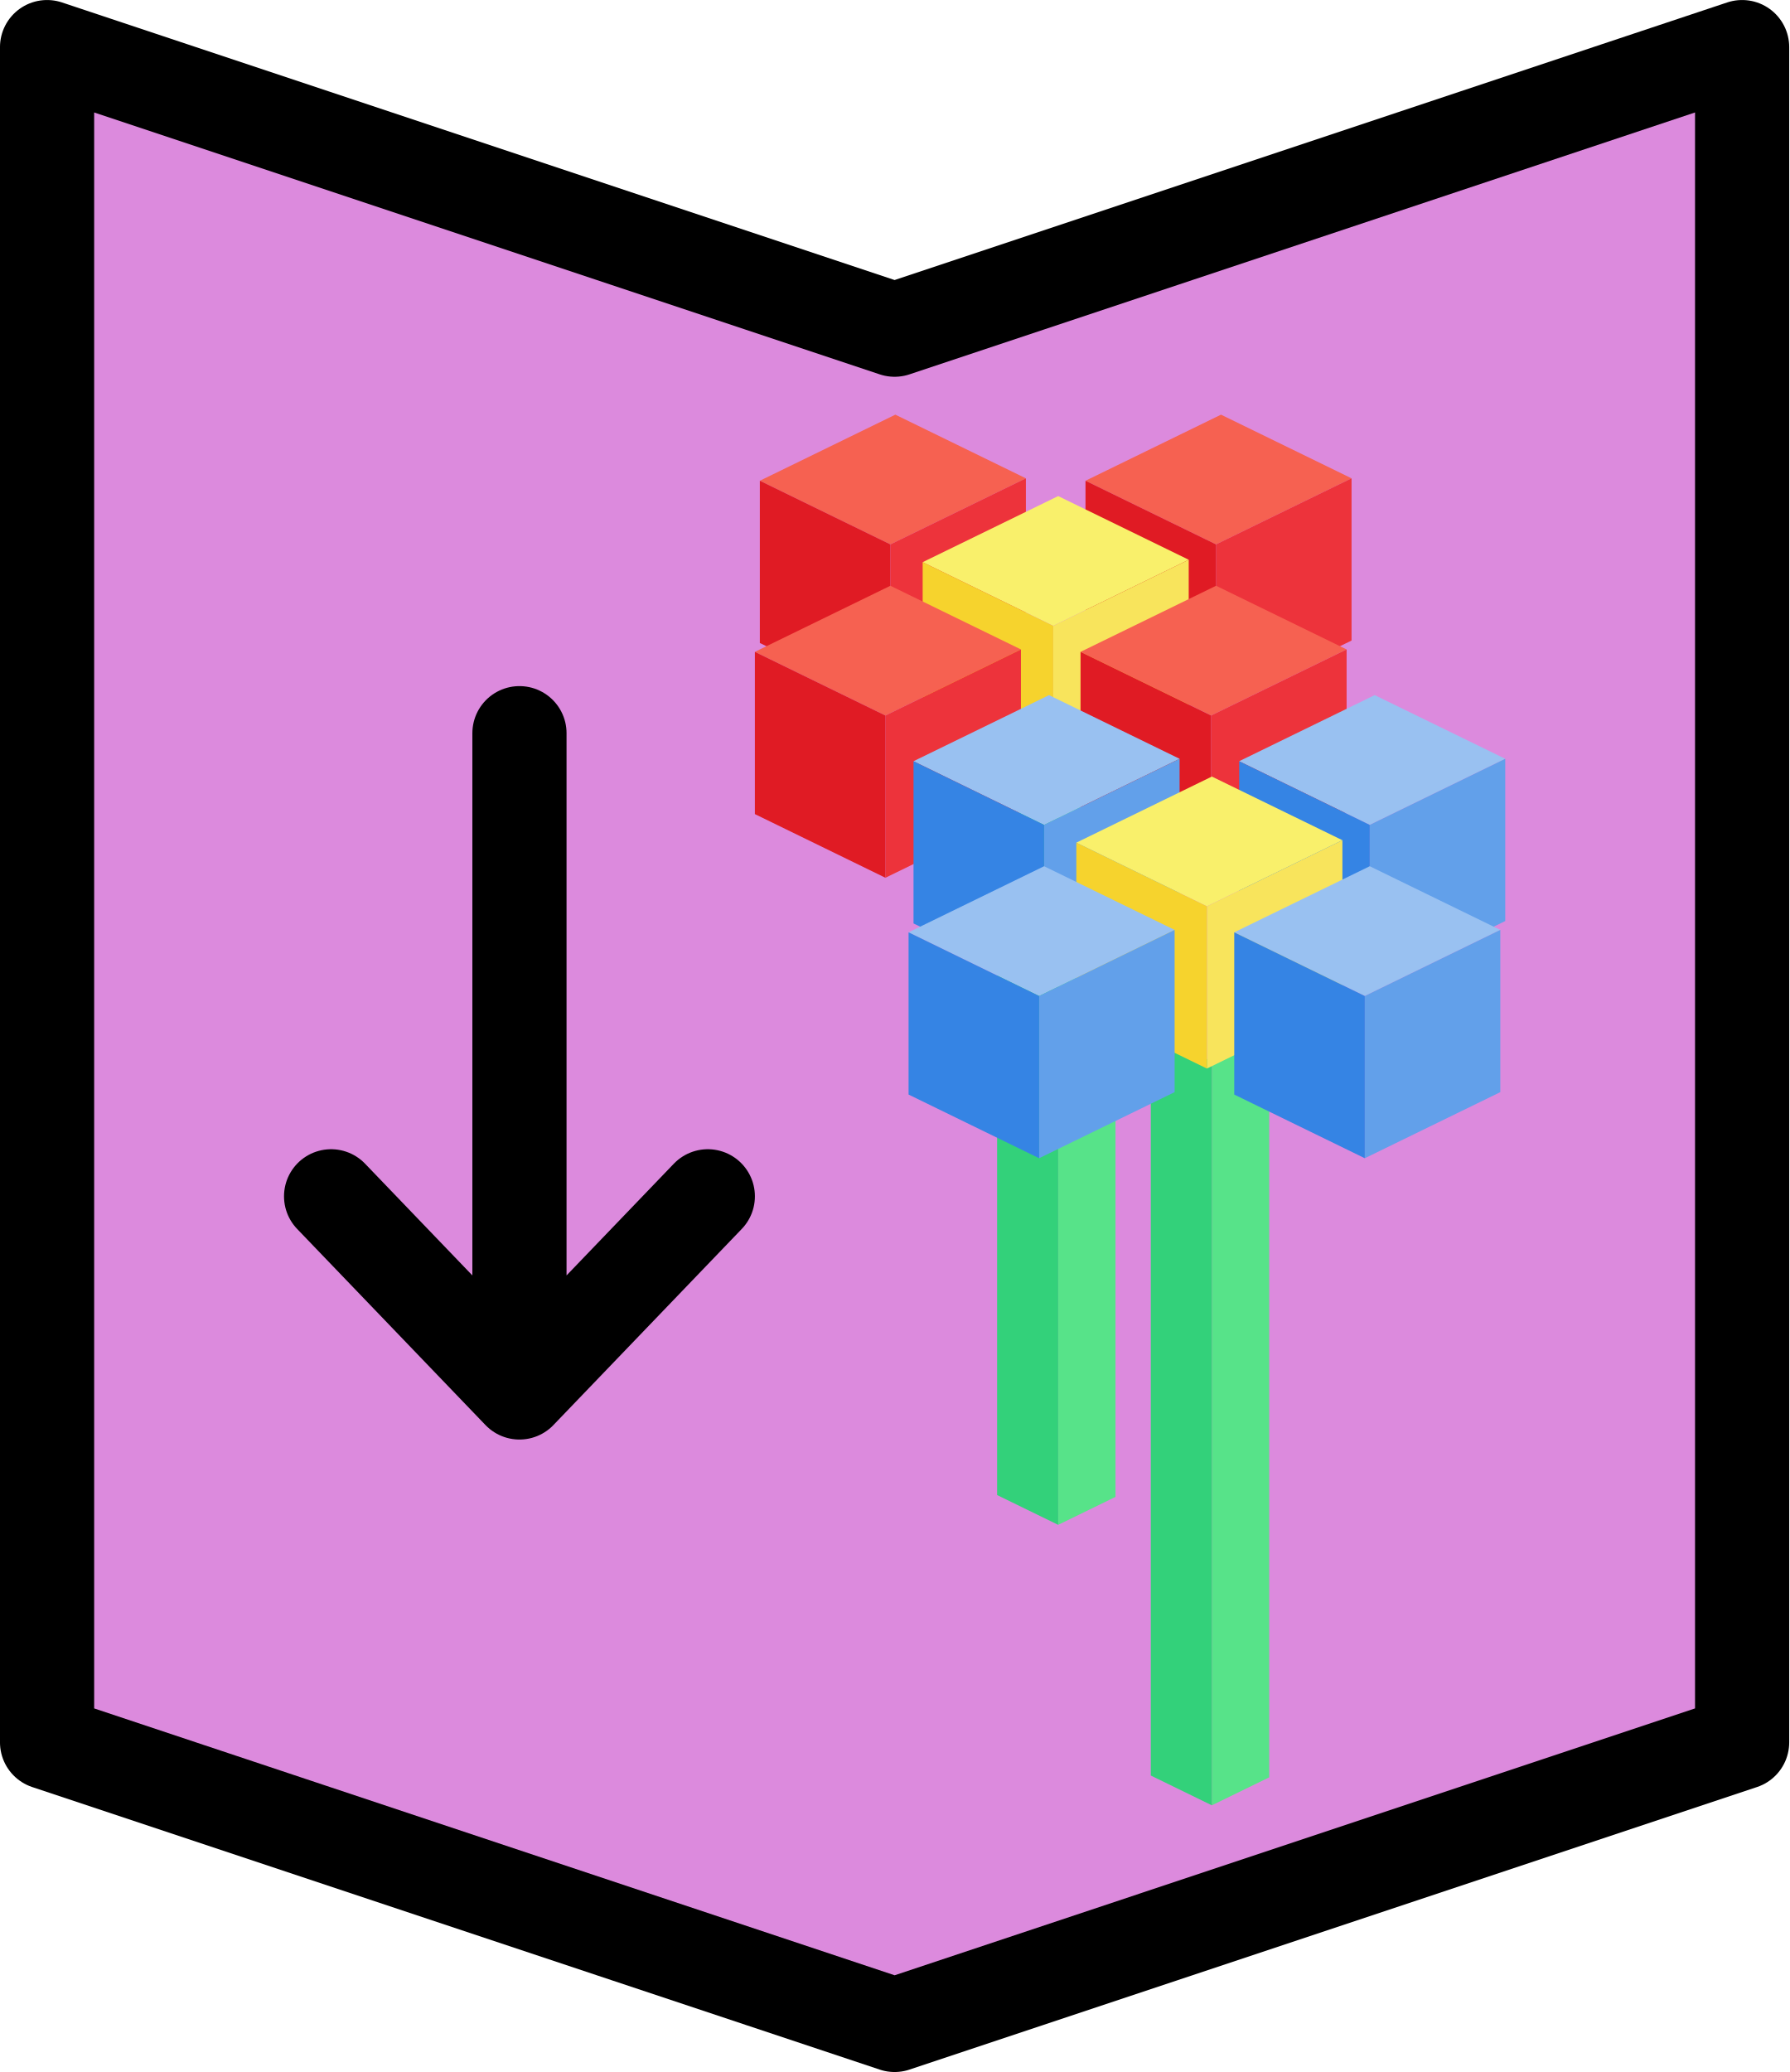
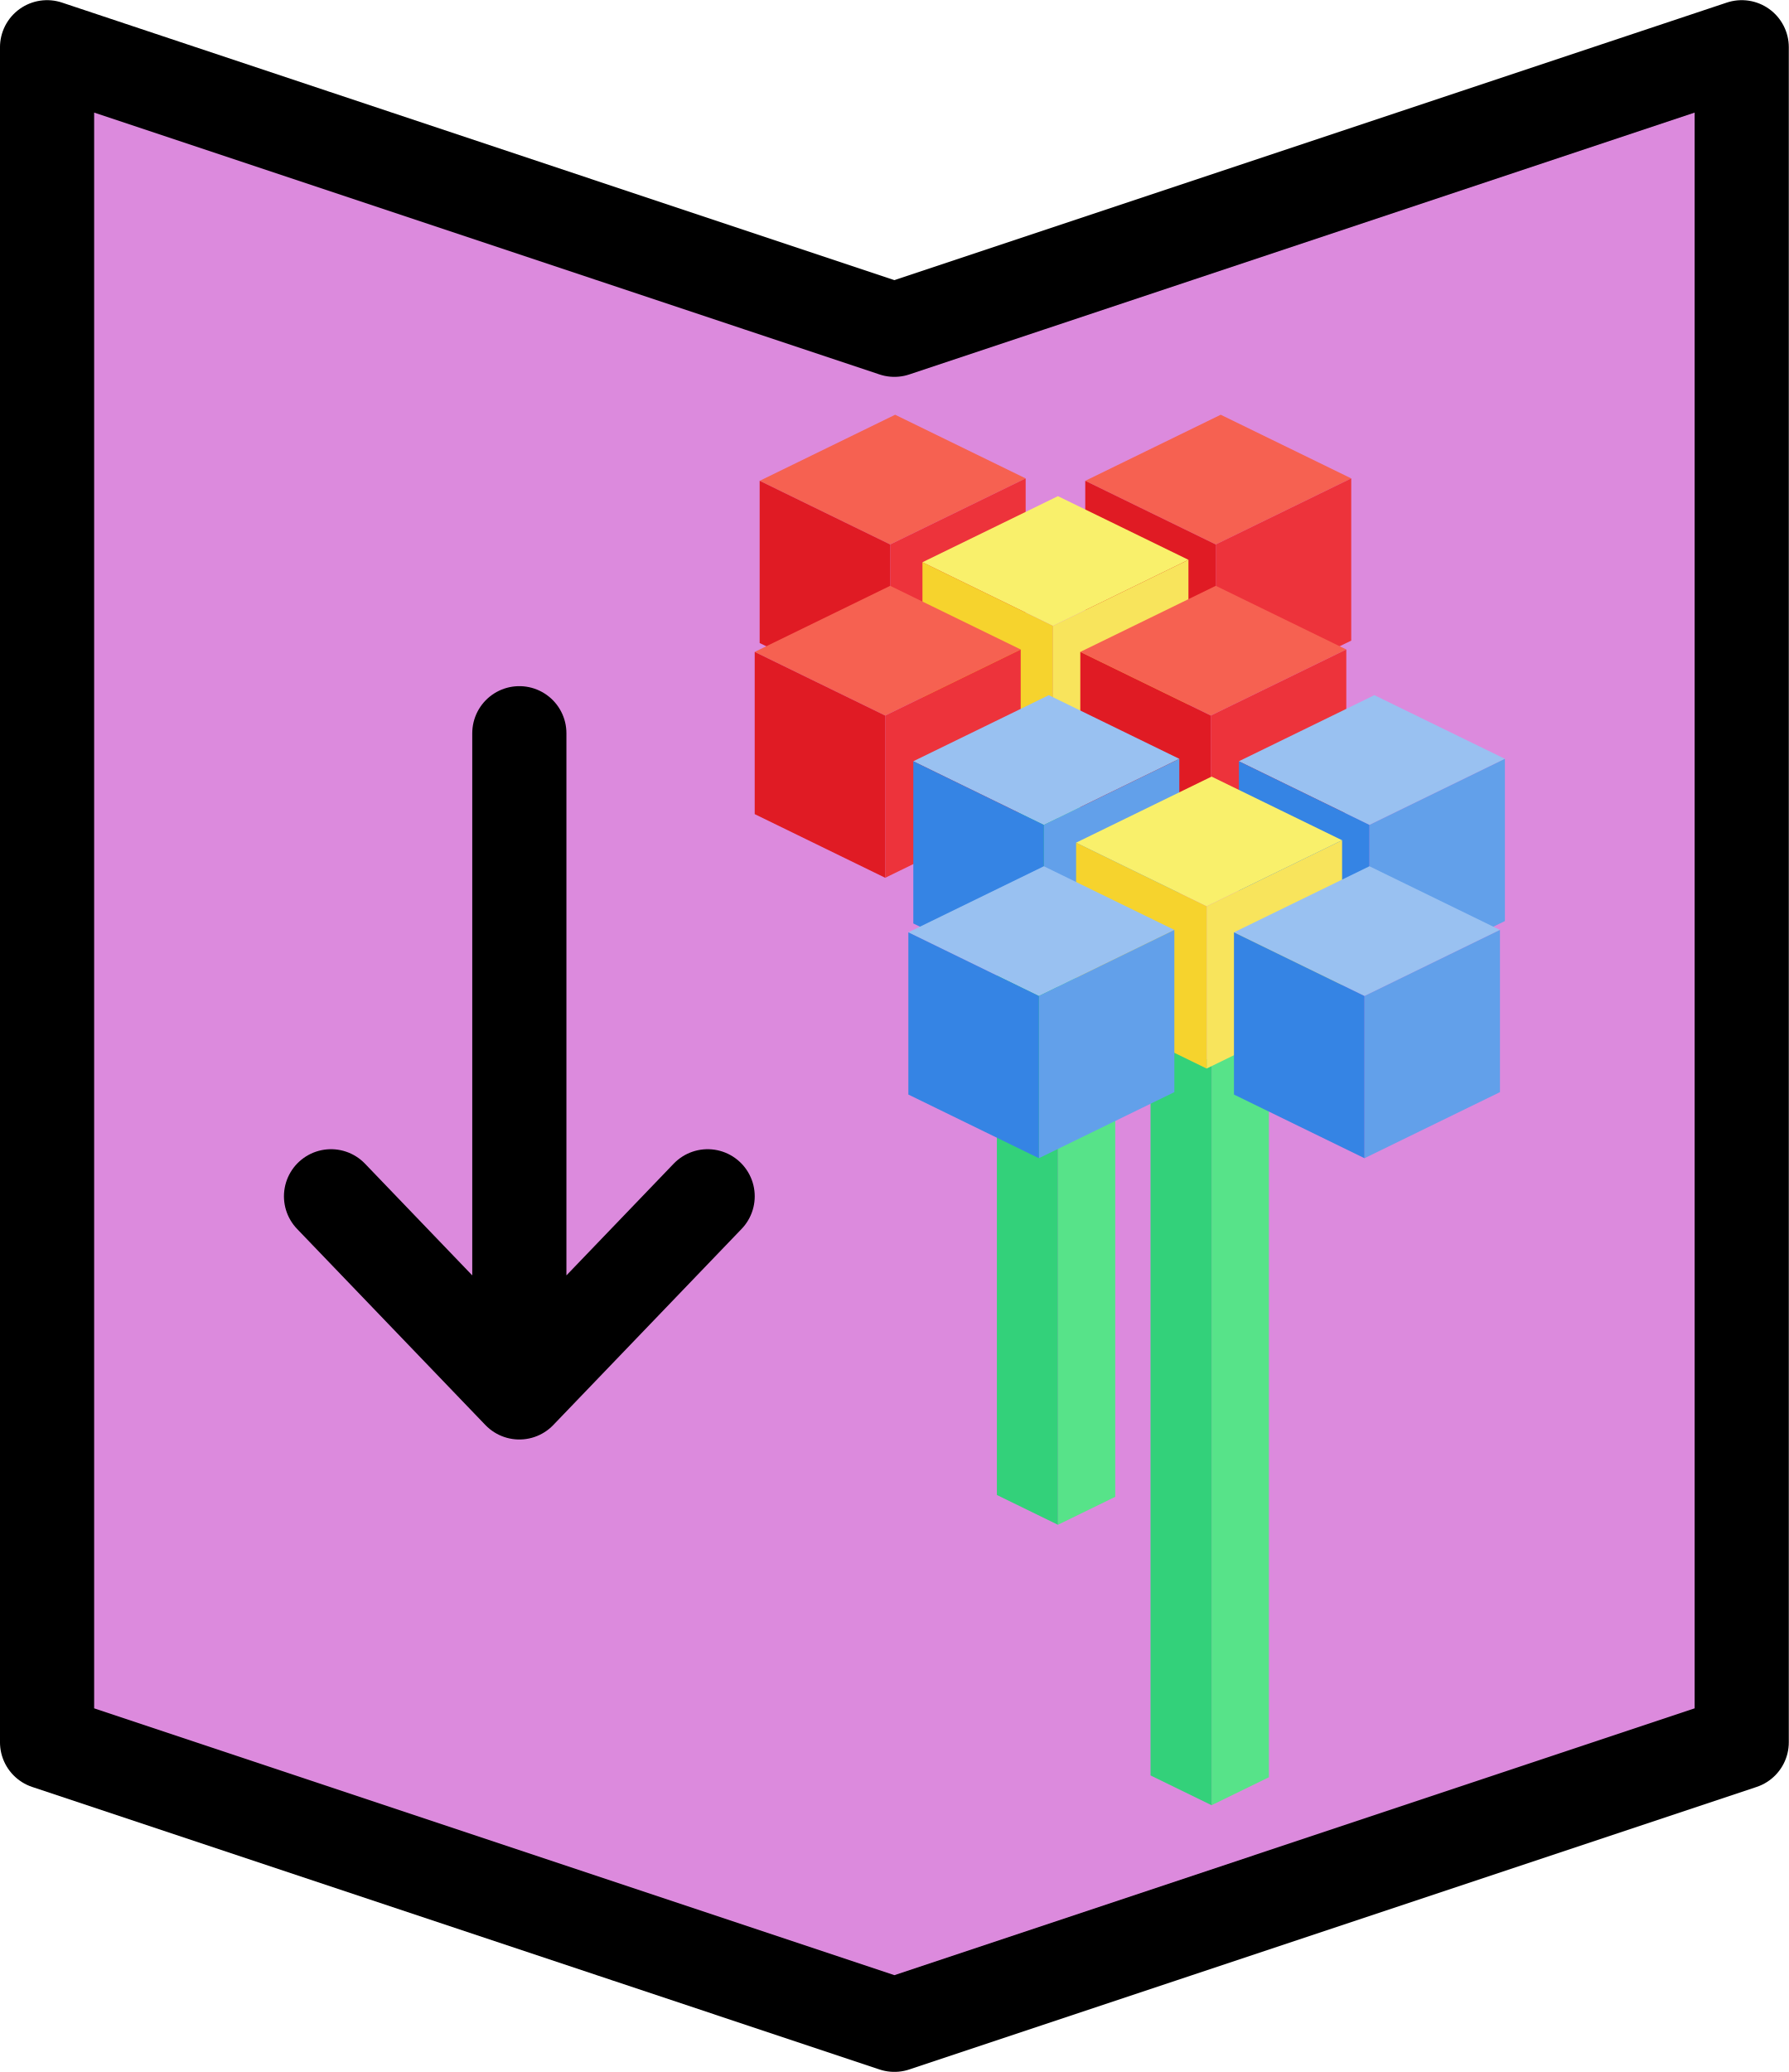
- <svg xmlns="http://www.w3.org/2000/svg" width="25.136mm" height="29.104mm" viewBox="0 0 25.136 29.104" version="1.1" id="svg8">
+ <svg xmlns="http://www.w3.org/2000/svg" width="55.267px" height="64px" viewBox="0 0 25.136 29.104" version="1.1" id="svg8">
  <defs id="defs2">
    </defs>
  <g id="layer1" transform="translate(-146.8437,-5.333235)">
    <path id="rect833-9-4" style="fill:#dc8add;stroke:#000000;stroke-width:1.323;stroke-linecap:round;stroke-linejoin:round;stroke-miterlimit:4;stroke-dasharray:none;stop-color:#000000" d="m 147.505,5.995 11.906,3.969 11.906,-3.969 v 23.812 l -11.906,3.969 -11.906,-3.969 z" />
    <path id="path5958-3" style="font-variation-settings:normal;vector-effect:none;fill:none;fill-opacity:1;stroke:#000000;stroke-width:1.323;stroke-linecap:round;stroke-linejoin:round;stroke-miterlimit:4;stroke-dasharray:none;stroke-dashoffset:0;stroke-opacity:1;stop-color:#000000" d="m 151.495,22.137 2.646,2.755 2.646,-2.755 m -2.646,-6.505 v 9.26" />
    <g id="g1225" transform="translate(-1.079488,-1.307023)">
      <g id="g1680" transform="matrix(0.216143,0,0,0.216143,133.3366,-9.838741)">
        <g id="g1659" transform="translate(-14.55208,-6.61458)">
          <path d="m 150.812,133.615 v 48.335 l 3.727,-1.818 v -48.335 z" style="fill:#57e389;fill-opacity:1;fill-rule:evenodd;stroke:none;stroke-width:0.23;stroke-linecap:round;stroke-linejoin:round" id="path1645" />
          <path d="m 146.844,131.679 3.969,1.936 v 48.335 l -3.969,-1.936 z" style="fill:#33d17a;fill-opacity:1;fill-rule:evenodd;stroke:none;stroke-width:0.23;stroke-linecap:round;stroke-linejoin:round" id="path1647" />
        </g>
        <g id="g1588" transform="translate(1.001101,0.4961677)">
          <path id="path1176-5-0-7-3-9-68-5" style="font-variation-settings:normal;vector-effect:none;fill:#f66151;fill-opacity:1;fill-rule:evenodd;stroke:none;stroke-width:0.23;stroke-linecap:butt;stroke-linejoin:round;stroke-miterlimit:4;stroke-dasharray:none;stroke-dashoffset:0;stroke-opacity:1;stop-color:#000000" points="111.447,41.837 102.64,46.132 111.125,50.271 119.932,45.976 " transform="translate(13.22917,60.85417)" d="m 119.932,45.976 -8.485,-4.138 -8.807,4.295 8.485,4.138 z" />
          <path id="path1180-6-3-5-3-0-8-0" style="font-variation-settings:normal;vector-effect:none;fill:#ed333b;fill-opacity:1;fill-rule:evenodd;stroke:none;stroke-width:0.23;stroke-linecap:butt;stroke-linejoin:round;stroke-miterlimit:4;stroke-dasharray:none;stroke-dashoffset:0;stroke-opacity:1;stop-color:#000000" points="119.932,45.976 111.125,50.271 111.125,60.814 119.932,56.518 " transform="translate(13.22917,60.85417)" d="m 119.932,56.518 v -10.543 l -8.807,4.295 v 10.543 z" />
          <path id="path1178-2-7-7-3-4-4-4" style="font-variation-settings:normal;vector-effect:none;fill:#e01b24;fill-opacity:1;fill-rule:evenodd;stroke:none;stroke-width:0.23;stroke-linecap:butt;stroke-linejoin:round;stroke-miterlimit:4;stroke-dasharray:none;stroke-dashoffset:0;stroke-opacity:1;stop-color:#000000" points="102.64,56.675 102.64,46.132 111.125,50.271 111.125,60.814 " transform="translate(13.22917,60.85417)" d="m 111.125,60.814 -8.485,-4.138 V 46.132 l 8.485,4.138 z" />
          <path id="path1176-5-0-7-3-9-9-8" style="fill:#f66151;fill-opacity:1;fill-rule:evenodd;stroke:none;stroke-width:0.23;stroke-linecap:round;stroke-linejoin:round;stop-color:#000000" points="132.613,41.837 123.807,46.132 132.292,50.271 141.098,45.976 " transform="translate(13.22917,60.85417)" d="m 141.098,45.976 -8.485,-4.138 -8.807,4.295 8.485,4.138 z" />
          <path id="path1180-6-3-5-3-0-3-7" style="fill:#ed333b;fill-opacity:1;fill-rule:evenodd;stroke:none;stroke-width:0.23;stroke-linecap:round;stroke-linejoin:round;stop-color:#000000" points="141.098,45.976 132.292,50.271 132.292,60.814 141.098,56.518 " transform="translate(13.22917,60.85417)" d="m 141.098,56.518 v -10.543 l -8.807,4.295 v 10.543 z" />
          <path id="path1178-2-7-7-3-4-6-1" style="fill:#e01b24;fill-opacity:1;fill-rule:evenodd;stroke:none;stroke-width:0.23;stroke-linecap:round;stroke-linejoin:round;stop-color:#000000" d="m 137.036,106.987 8.485,4.138 v 10.543 l -8.485,-4.138 z" />
          <path id="path1176-5-0-7-3-9-7-7" style="fill:#f9f06b;fill-opacity:1;fill-rule:evenodd;stroke:none;stroke-width:0.23;stroke-linecap:round;stroke-linejoin:round;stop-color:#000000" points="122.03,47.129 113.223,51.424 121.708,55.562 130.515,51.267 " transform="translate(13.22917,60.85417)" d="m 130.515,51.267 -8.485,-4.138 -8.807,4.295 8.485,4.138 z" />
          <path id="path1180-6-3-5-3-0-9-2" style="fill:#f8e45c;fill-opacity:1;fill-rule:evenodd;stroke:none;stroke-width:0.23;stroke-linecap:round;stroke-linejoin:round;stop-color:#000000" points="130.515,51.267 121.708,55.562 121.708,66.105 130.515,61.81 " transform="translate(13.22917,60.85417)" d="m 130.515,61.81 v -10.543 l -8.807,4.295 v 10.543 z" />
          <path id="path1178-2-7-7-3-4-2-7" style="fill:#f6d32d;fill-opacity:1;fill-rule:evenodd;stroke:none;stroke-width:0.23;stroke-linecap:round;stroke-linejoin:round;stop-color:#000000" points="113.223,61.967 113.223,51.424 121.708,55.562 121.708,66.105 " transform="translate(13.22917,60.85417)" d="m 121.708,66.105 -8.485,-4.138 V 51.424 l 8.485,4.138 z" />
          <path id="path1176-5-0-7-3-9-5-2" style="font-variation-settings:normal;vector-effect:none;fill:#f66151;fill-opacity:1;fill-rule:evenodd;stroke:none;stroke-width:0.23;stroke-linecap:butt;stroke-linejoin:round;stroke-miterlimit:4;stroke-dasharray:none;stroke-dashoffset:0;stroke-opacity:1;stop-color:#000000" points="132.292,52.957 123.485,57.252 131.97,61.391 140.777,57.095 " transform="translate(13.22917,60.85417)" d="m 140.777,57.095 -8.485,-4.138 -8.807,4.295 8.485,4.138 z" />
          <path id="path1180-6-3-5-3-0-0-2" style="font-variation-settings:normal;vector-effect:none;fill:#ed333b;fill-opacity:1;fill-rule:evenodd;stroke:none;stroke-width:0.23;stroke-linecap:butt;stroke-linejoin:round;stroke-miterlimit:4;stroke-dasharray:none;stroke-dashoffset:0;stroke-opacity:1;stop-color:#000000" points="140.777,57.095 131.97,61.391 131.97,71.934 140.777,67.638 " transform="translate(13.22917,60.85417)" d="m 140.777,67.638 v -10.543 l -8.807,4.295 v 10.543 z" />
          <path id="path1178-2-7-7-3-4-3-6" style="font-variation-settings:normal;vector-effect:none;fill:#e01b24;fill-opacity:1;fill-rule:evenodd;stroke:none;stroke-width:0.23;stroke-linecap:butt;stroke-linejoin:round;stroke-miterlimit:4;stroke-dasharray:none;stroke-dashoffset:0;stroke-opacity:1;stop-color:#000000" points="123.485,67.795 123.485,57.252 131.97,61.391 131.97,71.934 " transform="translate(13.22917,60.85417)" d="m 131.97,71.934 -8.485,-4.138 v -10.543 l 8.485,4.138 z" />
          <path id="path1176-5-0-7-3-9-6-1" style="font-variation-settings:normal;vector-effect:none;fill:#f66151;fill-opacity:1;fill-rule:evenodd;stroke:none;stroke-width:0.23;stroke-linecap:butt;stroke-linejoin:round;stroke-miterlimit:4;stroke-dasharray:none;stroke-dashoffset:0;stroke-opacity:1;stop-color:#000000" points="111.125,52.957 102.318,57.252 110.803,61.391 119.61,57.095 " transform="translate(13.22917,60.85417)" d="m 119.61,57.095 -8.485,-4.138 -8.807,4.295 8.485,4.138 z" />
          <path id="path1180-6-3-5-3-0-5-0" style="font-variation-settings:normal;vector-effect:none;fill:#ed333b;fill-opacity:1;fill-rule:evenodd;stroke:none;stroke-width:0.23;stroke-linecap:butt;stroke-linejoin:round;stroke-miterlimit:4;stroke-dasharray:none;stroke-dashoffset:0;stroke-opacity:1;stop-color:#000000" points="119.61,57.095 110.803,61.391 110.803,71.934 119.61,67.638 " transform="translate(13.22917,60.85417)" d="m 119.61,67.638 v -10.543 l -8.807,4.295 v 10.543 z" />
          <path id="path1178-2-7-7-3-4-69-6" style="font-variation-settings:normal;vector-effect:none;fill:#e01b24;fill-opacity:1;fill-rule:evenodd;stroke:none;stroke-width:0.23;stroke-linecap:butt;stroke-linejoin:round;stroke-miterlimit:4;stroke-dasharray:none;stroke-dashoffset:0;stroke-opacity:1;stop-color:#000000" points="102.318,67.795 102.318,57.252 110.803,61.391 110.803,71.934 " transform="translate(13.22917,60.85417)" d="m 110.803,71.934 -8.485,-4.138 v -10.543 l 8.485,4.138 z" />
        </g>
      </g>
      <g id="g1680-3-1" transform="matrix(0.216143,0,0,0.216143,135.4956,-5.899092)">
        <g id="g1659-6-8" transform="translate(-14.55208,-6.61458)">
          <path d="m 150.812,133.615 v 48.335 l 3.727,-1.818 v -48.335 z" style="fill:#57e389;fill-opacity:1;fill-rule:evenodd;stroke:none;stroke-width:0.23;stroke-linecap:round;stroke-linejoin:round" id="path1645-7-7" />
          <path d="m 146.844,131.679 3.969,1.936 v 48.335 l -3.969,-1.936 z" style="fill:#33d17a;fill-opacity:1;fill-rule:evenodd;stroke:none;stroke-width:0.23;stroke-linecap:round;stroke-linejoin:round" id="path1647-5-9" />
        </g>
        <g id="g1588-3-2" transform="translate(1.001101,0.4961677)">
          <path id="path1176-5-0-7-3-9-68-5-5-0" style="font-variation-settings:normal;vector-effect:none;fill:#99c1f1;fill-opacity:1;fill-rule:evenodd;stroke:none;stroke-width:0.23;stroke-linecap:butt;stroke-linejoin:round;stroke-miterlimit:4;stroke-dasharray:none;stroke-dashoffset:0;stroke-opacity:1;stop-color:#000000" points="102.64,46.132 111.125,50.271 119.932,45.976 111.447,41.837 " transform="translate(13.22917,60.85417)" d="m 111.447,41.837 -8.807,4.295 8.485,4.138 8.807,-4.295 z" />
          <path id="path1180-6-3-5-3-0-8-0-6-2" style="font-variation-settings:normal;vector-effect:none;fill:#62a0ea;fill-opacity:1;fill-rule:evenodd;stroke:none;stroke-width:0.23;stroke-linecap:butt;stroke-linejoin:round;stroke-miterlimit:4;stroke-dasharray:none;stroke-dashoffset:0;stroke-opacity:1;stop-color:#000000" points="111.125,50.271 111.125,60.814 119.932,56.518 119.932,45.976 " transform="translate(13.22917,60.85417)" d="m 119.932,45.976 -8.807,4.295 v 10.543 l 8.807,-4.295 z" />
          <path id="path1178-2-7-7-3-4-4-4-2-3" style="font-variation-settings:normal;vector-effect:none;fill:#3584e4;fill-opacity:1;fill-rule:evenodd;stroke:none;stroke-width:0.23;stroke-linecap:butt;stroke-linejoin:round;stroke-miterlimit:4;stroke-dasharray:none;stroke-dashoffset:0;stroke-opacity:1;stop-color:#000000" points="102.64,46.132 111.125,50.271 111.125,60.814 102.64,56.675 " transform="translate(13.22917,60.85417)" d="M 102.64,56.675 V 46.132 l 8.485,4.138 v 10.543 z" />
          <path id="path1176-5-0-7-3-9-9-8-9-7" style="fill:#99c1f1;fill-opacity:1;fill-rule:evenodd;stroke:none;stroke-width:0.23;stroke-linecap:round;stroke-linejoin:round;stop-color:#000000" points="123.807,46.132 132.292,50.271 141.098,45.976 132.613,41.837 " transform="translate(13.22917,60.85417)" d="m 132.613,41.837 -8.807,4.295 8.485,4.138 8.807,-4.295 z" />
          <path id="path1180-6-3-5-3-0-3-7-1-5" style="fill:#62a0ea;fill-opacity:1;fill-rule:evenodd;stroke:none;stroke-width:0.23;stroke-linecap:round;stroke-linejoin:round;stop-color:#000000" points="132.292,50.271 132.292,60.814 141.098,56.518 141.098,45.976 " transform="translate(13.22917,60.85417)" d="m 141.098,45.976 -8.807,4.295 v 10.543 l 8.807,-4.295 z" />
          <path id="path1178-2-7-7-3-4-6-1-2-9" style="fill:#3584e4;fill-opacity:1;fill-rule:evenodd;stroke:none;stroke-width:0.23;stroke-linecap:round;stroke-linejoin:round;stop-color:#000000" d="m 137.036,106.987 8.485,4.138 v 10.543 l -8.485,-4.138 z" />
          <path id="path1176-5-0-7-3-9-7-7-7-2" style="fill:#f9f06b;fill-opacity:1;fill-rule:evenodd;stroke:none;stroke-width:0.23;stroke-linecap:round;stroke-linejoin:round;stop-color:#000000" points="113.223,51.424 121.708,55.562 130.515,51.267 122.03,47.129 " transform="translate(13.22917,60.85417)" d="m 122.03,47.129 -8.807,4.295 8.485,4.138 8.807,-4.295 z" />
          <path id="path1180-6-3-5-3-0-9-2-0-2" style="fill:#f8e45c;fill-opacity:1;fill-rule:evenodd;stroke:none;stroke-width:0.23;stroke-linecap:round;stroke-linejoin:round;stop-color:#000000" points="121.708,55.562 121.708,66.105 130.515,61.81 130.515,51.267 " transform="translate(13.22917,60.85417)" d="m 130.515,51.267 -8.807,4.295 v 10.543 l 8.807,-4.295 z" />
          <path id="path1178-2-7-7-3-4-2-7-9-8" style="fill:#f6d32d;fill-opacity:1;fill-rule:evenodd;stroke:none;stroke-width:0.23;stroke-linecap:round;stroke-linejoin:round;stop-color:#000000" points="113.223,51.424 121.708,55.562 121.708,66.105 113.223,61.967 " transform="translate(13.22917,60.85417)" d="M 113.223,61.967 V 51.424 l 8.485,4.138 v 10.543 z" />
          <path id="path1176-5-0-7-3-9-5-2-3-9" style="font-variation-settings:normal;vector-effect:none;fill:#99c1f1;fill-opacity:1;fill-rule:evenodd;stroke:none;stroke-width:0.23;stroke-linecap:butt;stroke-linejoin:round;stroke-miterlimit:4;stroke-dasharray:none;stroke-dashoffset:0;stroke-opacity:1;stop-color:#000000" points="123.485,57.252 131.97,61.391 140.777,57.095 132.292,52.957 " transform="translate(13.22917,60.85417)" d="m 132.292,52.957 -8.807,4.295 8.485,4.138 8.807,-4.295 z" />
          <path id="path1180-6-3-5-3-0-0-2-6-7" style="font-variation-settings:normal;vector-effect:none;fill:#62a0ea;fill-opacity:1;fill-rule:evenodd;stroke:none;stroke-width:0.23;stroke-linecap:butt;stroke-linejoin:round;stroke-miterlimit:4;stroke-dasharray:none;stroke-dashoffset:0;stroke-opacity:1;stop-color:#000000" points="131.97,61.391 131.97,71.934 140.777,67.638 140.777,57.095 " transform="translate(13.22917,60.85417)" d="m 140.777,57.095 -8.807,4.295 v 10.543 l 8.807,-4.295 z" />
          <path id="path1178-2-7-7-3-4-3-6-0-3" style="font-variation-settings:normal;vector-effect:none;fill:#3584e4;fill-opacity:1;fill-rule:evenodd;stroke:none;stroke-width:0.23;stroke-linecap:butt;stroke-linejoin:round;stroke-miterlimit:4;stroke-dasharray:none;stroke-dashoffset:0;stroke-opacity:1;stop-color:#000000" points="123.485,57.252 131.97,61.391 131.97,71.934 123.485,67.795 " transform="translate(13.22917,60.85417)" d="m 123.485,67.795 v -10.543 l 8.485,4.138 v 10.543 z" />
          <path id="path1176-5-0-7-3-9-6-1-6-6" style="font-variation-settings:normal;vector-effect:none;fill:#99c1f1;fill-opacity:1;fill-rule:evenodd;stroke:none;stroke-width:0.23;stroke-linecap:butt;stroke-linejoin:round;stroke-miterlimit:4;stroke-dasharray:none;stroke-dashoffset:0;stroke-opacity:1;stop-color:#000000" points="102.318,57.252 110.803,61.391 119.61,57.095 111.125,52.957 " transform="translate(13.22917,60.85417)" d="m 111.125,52.957 -8.807,4.295 8.485,4.138 8.807,-4.295 z" />
          <path id="path1180-6-3-5-3-0-5-0-2-1" style="font-variation-settings:normal;vector-effect:none;fill:#62a0ea;fill-opacity:1;fill-rule:evenodd;stroke:none;stroke-width:0.23;stroke-linecap:butt;stroke-linejoin:round;stroke-miterlimit:4;stroke-dasharray:none;stroke-dashoffset:0;stroke-opacity:1;stop-color:#000000" points="110.803,61.391 110.803,71.934 119.61,67.638 119.61,57.095 " transform="translate(13.22917,60.85417)" d="m 119.61,57.095 -8.807,4.295 v 10.543 l 8.807,-4.295 z" />
          <path id="path1178-2-7-7-3-4-69-6-6-2" style="font-variation-settings:normal;vector-effect:none;fill:#3584e4;fill-opacity:1;fill-rule:evenodd;stroke:none;stroke-width:0.23;stroke-linecap:butt;stroke-linejoin:round;stroke-miterlimit:4;stroke-dasharray:none;stroke-dashoffset:0;stroke-opacity:1;stop-color:#000000" points="102.318,57.252 110.803,61.391 110.803,71.934 102.318,67.795 " transform="translate(13.22917,60.85417)" d="m 102.318,67.795 v -10.543 l 8.485,4.138 v 10.543 z" />
        </g>
      </g>
    </g>
  </g>
</svg>
